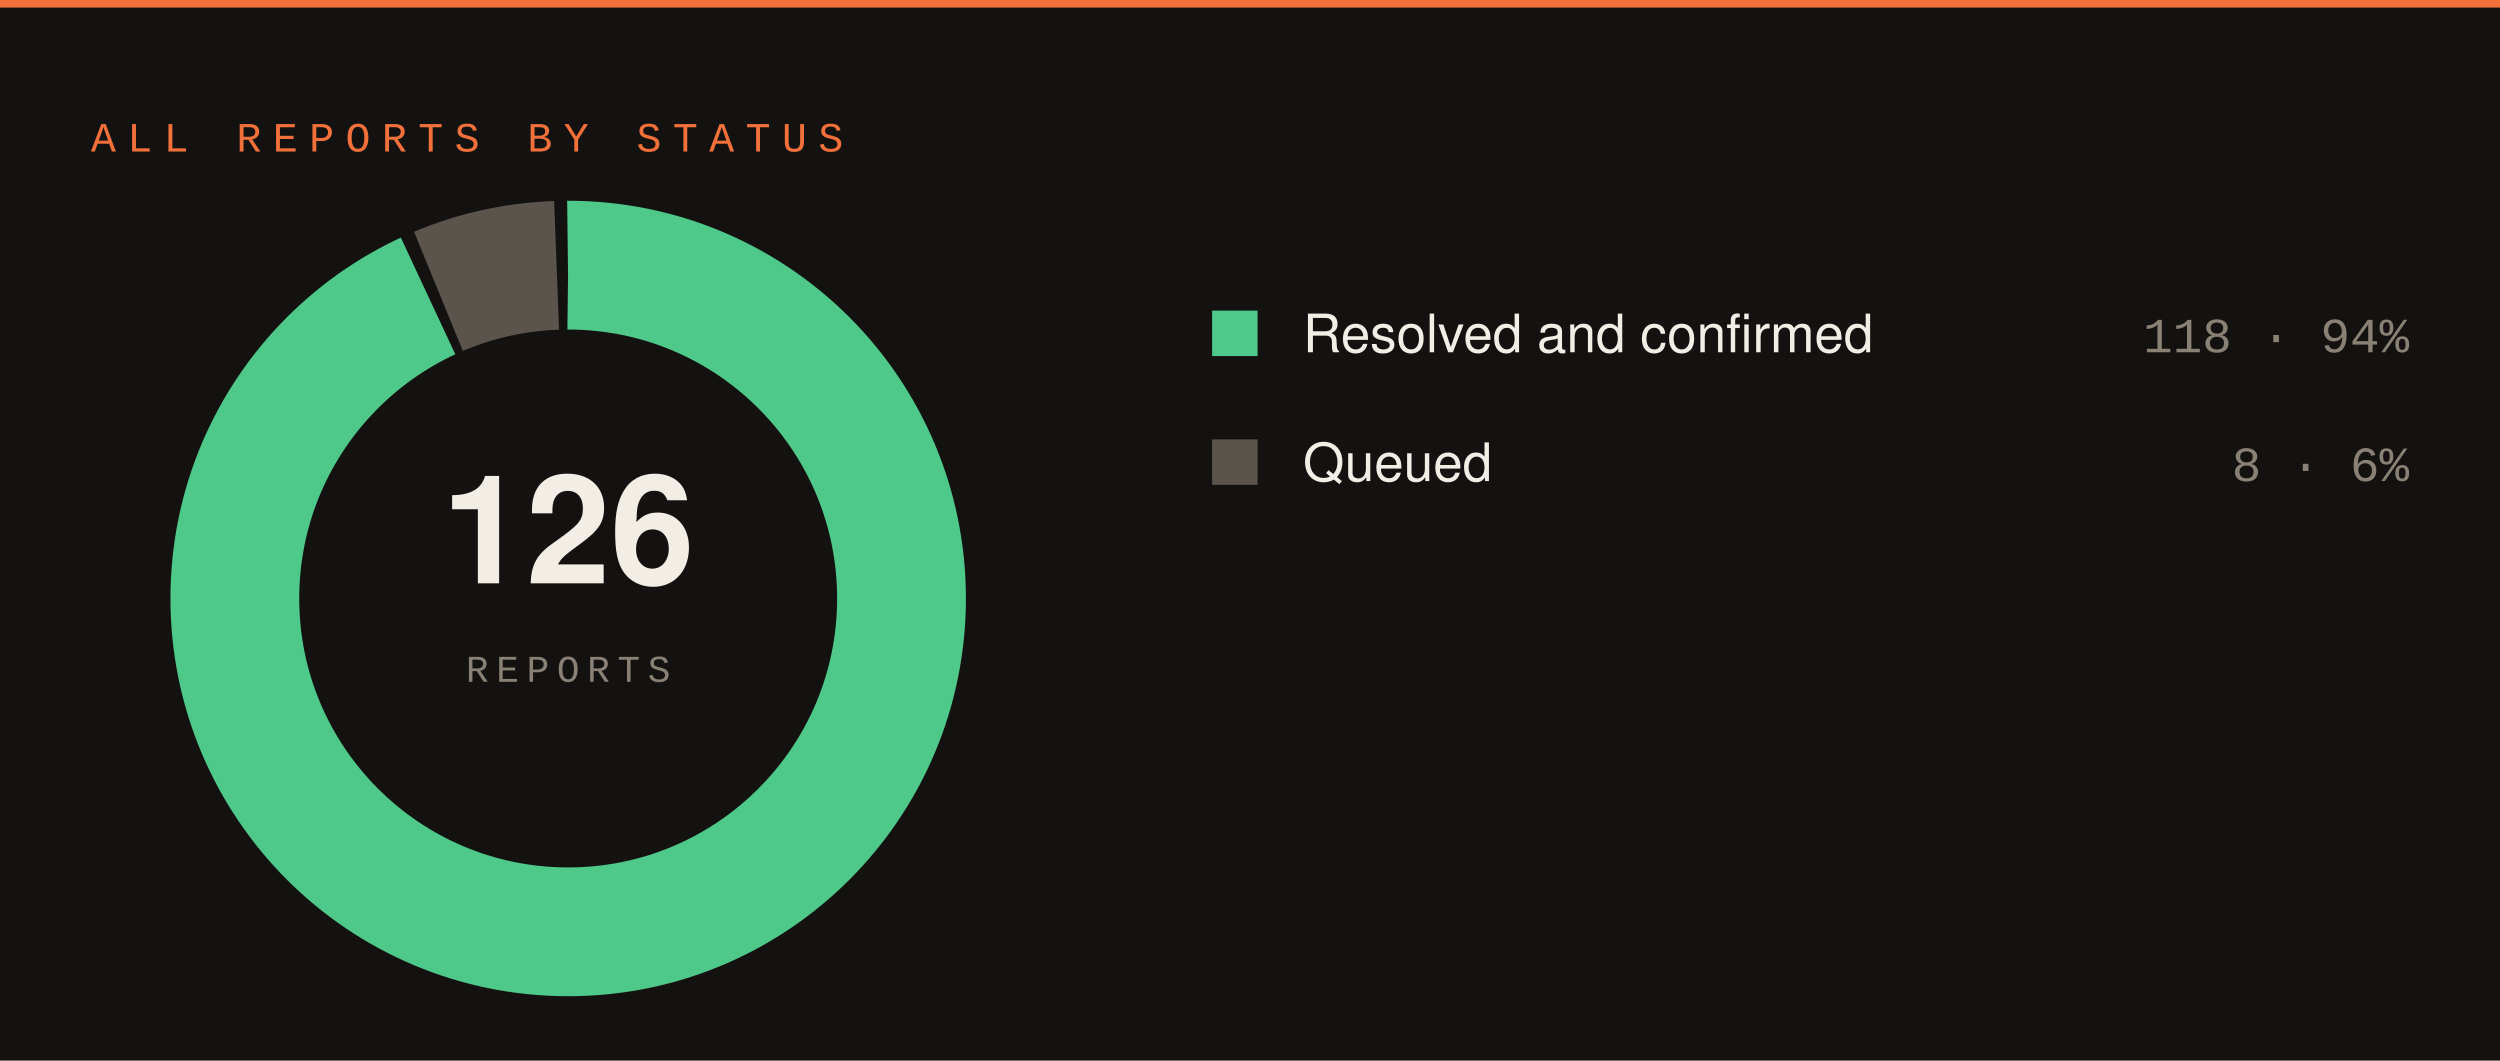
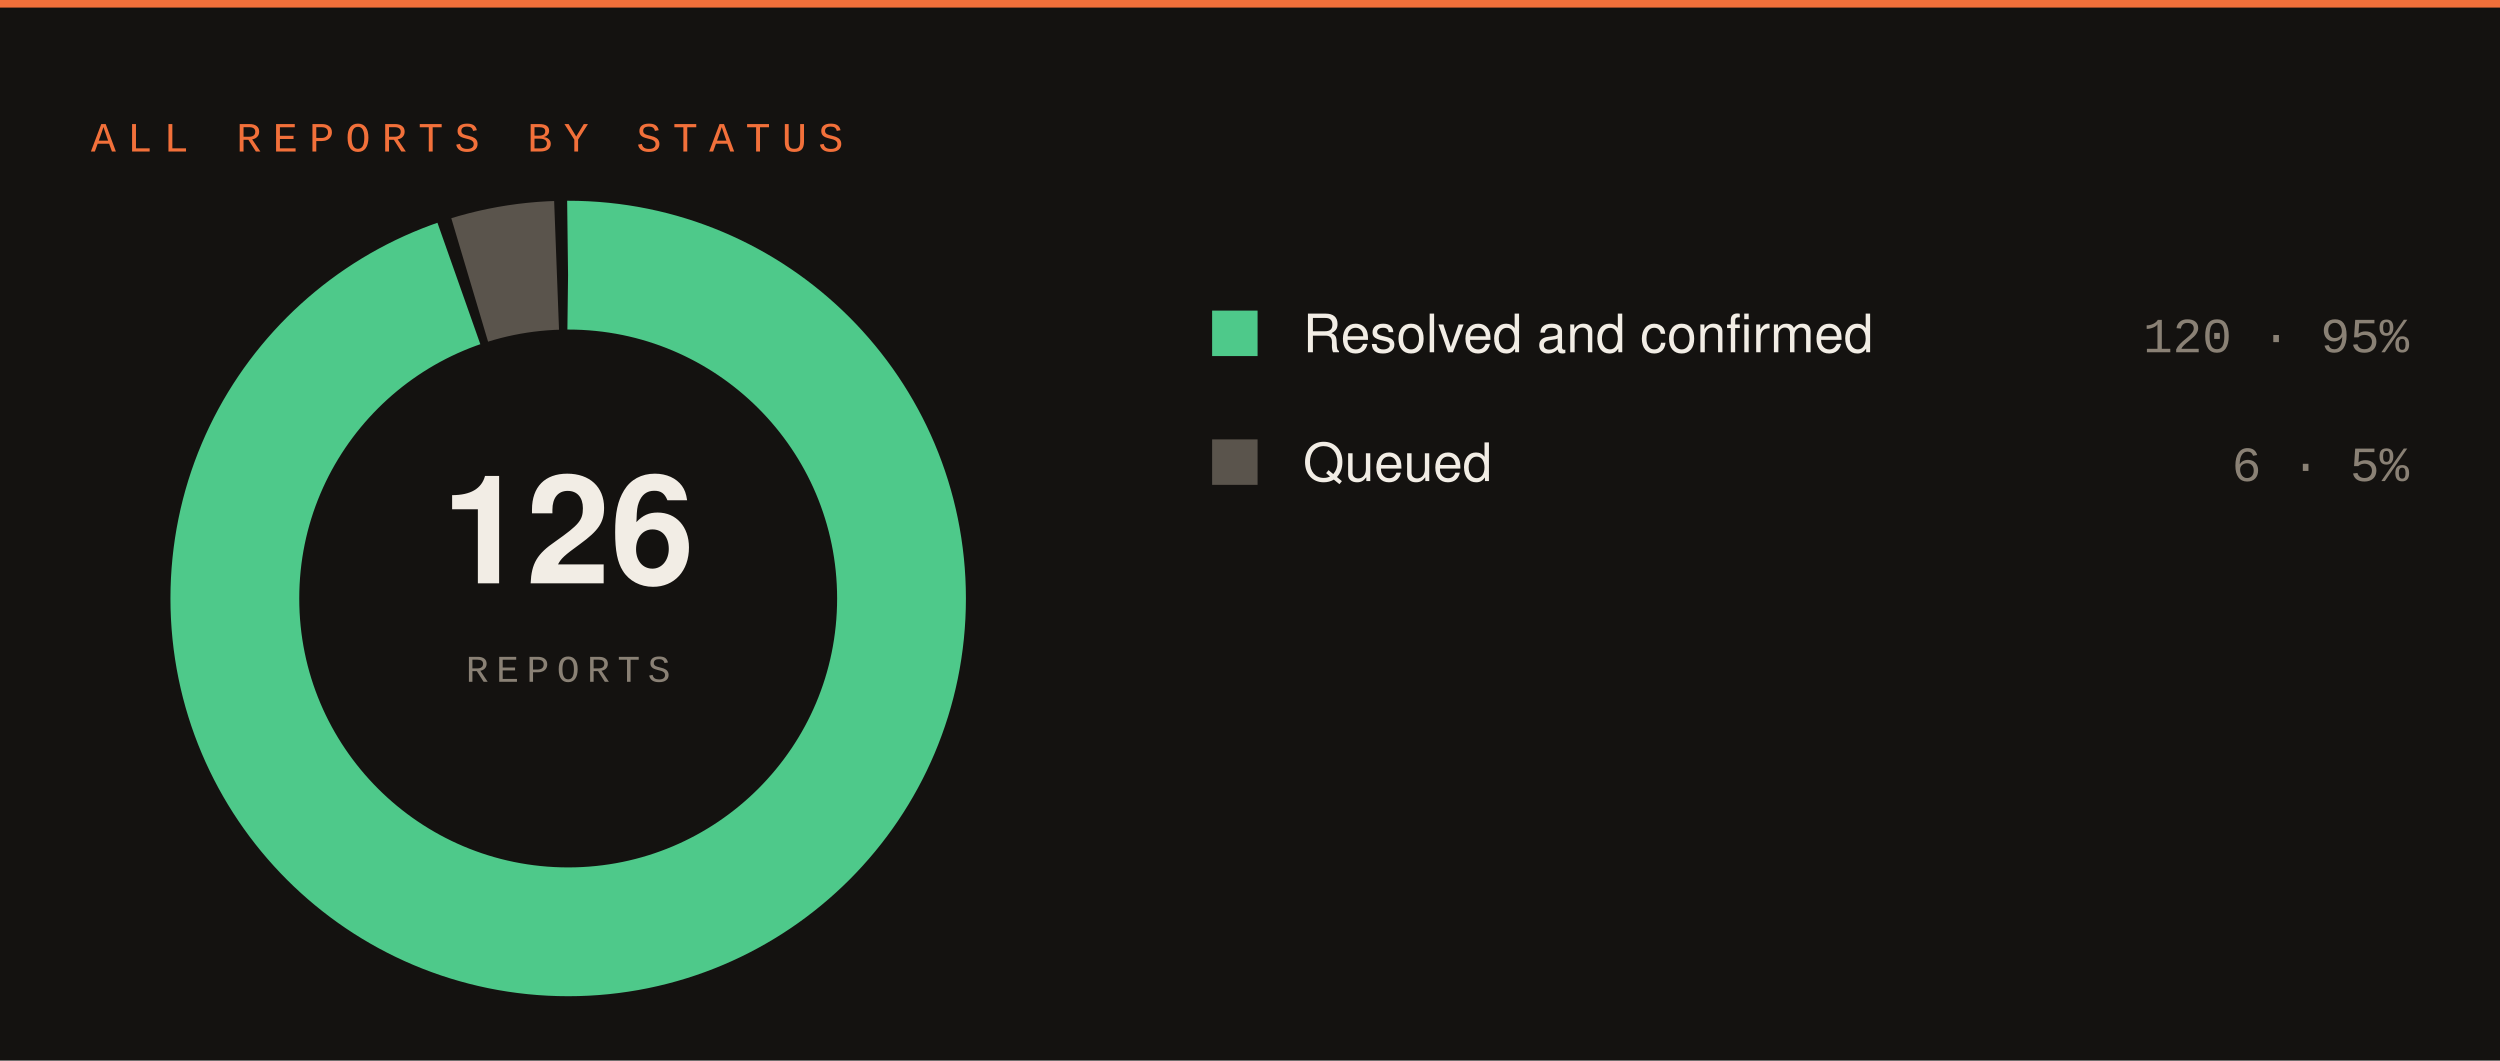
<svg xmlns="http://www.w3.org/2000/svg" width="660" height="280" viewBox="0 0 660 280">
  <rect width="660" height="280" fill="#141210" />
  <rect x="0" y="0" width="660" height="2" fill="#f2703a" />
  <text x="24" y="40" font-family="SFMono-Regular,Consolas,Liberation Mono,monospace" font-size="11" letter-spacing="3" fill="#f2703a">ALL REPORTS BY STATUS</text>
-   <circle cx="150" cy="158" r="88" fill="none" stroke="#4ec98a" stroke-width="34" stroke-dasharray="514.81 38.11" stroke-dashoffset="-0.00" transform="rotate(-90 150 158)" />
-   <circle cx="150" cy="158" r="88" fill="none" stroke="#5a544c" stroke-width="34" stroke-dasharray="32.11 520.81" stroke-dashoffset="-517.81" transform="rotate(-90 150 158)" />
+   <circle cx="150" cy="158" r="88" fill="none" stroke="#4ec98a" stroke-width="34" stroke-dasharray="523.59 29.33" stroke-dashoffset="-0.00" transform="rotate(-90 150 158)" />
+   <circle cx="150" cy="158" r="88" fill="none" stroke="#5a544c" stroke-width="34" stroke-dasharray="23.33 529.59" stroke-dashoffset="-526.59" transform="rotate(-90 150 158)" />
  <text x="150" y="154" font-family="-apple-system,Segoe UI,Helvetica,Arial,sans-serif" font-size="40" font-weight="700" fill="#f2ede5" text-anchor="middle">126</text>
  <text x="150" y="180" font-family="SFMono-Regular,Consolas,Liberation Mono,monospace" font-size="10" letter-spacing="2" fill="#8a8175" text-anchor="middle">REPORTS</text>
  <rect x="320" y="82" width="12" height="12" fill="#4ec98a" />
  <text x="344" y="93" font-family="-apple-system,Segoe UI,Helvetica,Arial,sans-serif" font-size="14" fill="#f2ede5">Resolved and confirmed</text>
-   <text x="636" y="93" font-family="SFMono-Regular,Consolas,Liberation Mono,monospace" font-size="13" fill="#8a8175" text-anchor="end">118 · 94%</text>
+   <text x="636" y="93" font-family="SFMono-Regular,Consolas,Liberation Mono,monospace" font-size="13" fill="#8a8175" text-anchor="end">120 · 95%</text>
  <rect x="320" y="116" width="12" height="12" fill="#5a544c" />
  <text x="344" y="127" font-family="-apple-system,Segoe UI,Helvetica,Arial,sans-serif" font-size="14" fill="#f2ede5">Queued</text>
-   <text x="636" y="127" font-family="SFMono-Regular,Consolas,Liberation Mono,monospace" font-size="13" fill="#8a8175" text-anchor="end">8 · 6%</text>
+   <text x="636" y="127" font-family="SFMono-Regular,Consolas,Liberation Mono,monospace" font-size="13" fill="#8a8175" text-anchor="end">6 · 5%</text>
</svg>
